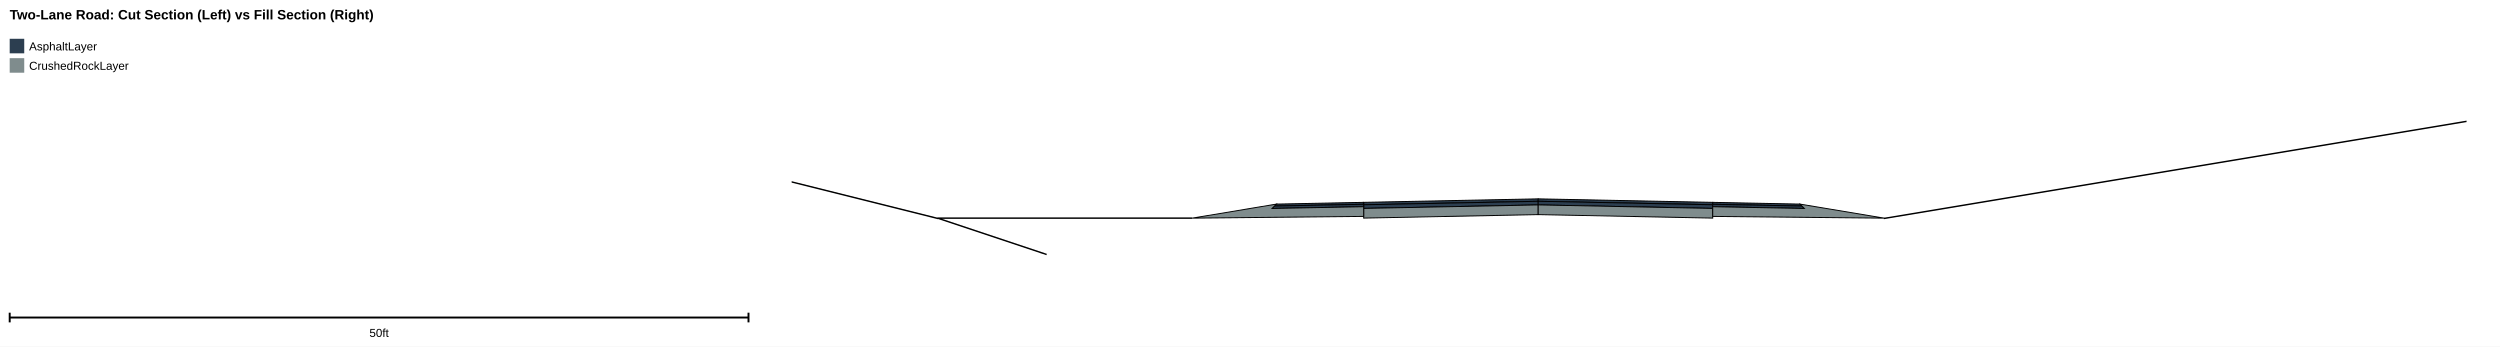
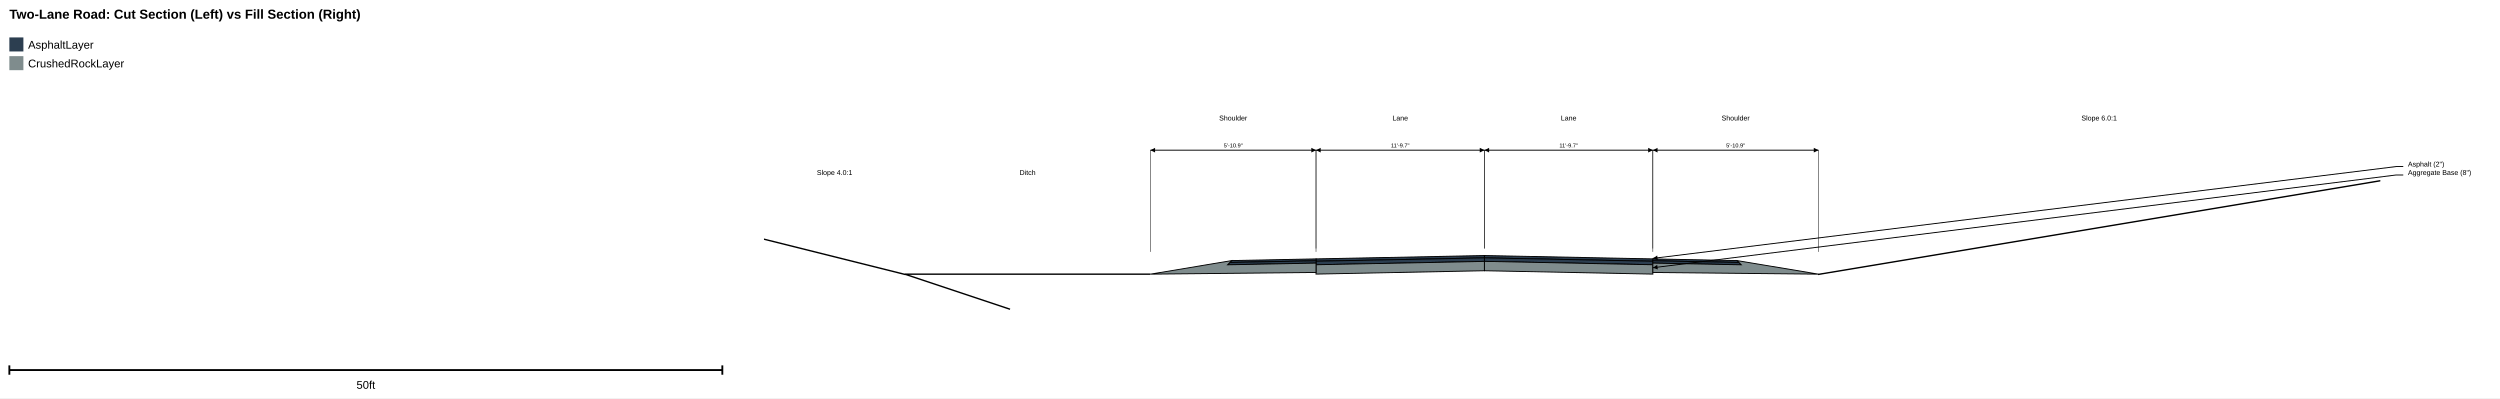
- <svg xmlns="http://www.w3.org/2000/svg" width="2578.5" height="357.5" viewBox="0 0 2578.5 357.5">
-   <rect width="2578.5" height="357.5" fill="white" />
+ <svg xmlns="http://www.w3.org/2000/svg" width="2671.9" height="425.5" viewBox="0 0 2671.9 425.5">
+   <rect width="2671.9" height="425.5" fill="white" />
  <g transform="scale(1,-1)">
-     <g transform="translate(0,-357.5)">
+     <g transform="translate(0,-425.5)">
      <polygon points="1586.50,152.40 1586.50,149.90 1406.50,146.30 1406.50,148.80" fill="#2C3E50" stroke="black" stroke-width="1" />
      <polygon points="1586.50,149.90 1586.50,146.15 1406.50,142.55 1406.50,146.30" fill="#2C3E50" stroke="black" stroke-width="1" />
      <polygon points="1586.50,146.15 1586.50,136.15 1406.50,132.55 1406.50,142.55" fill="#7F8C8D" stroke="black" stroke-width="1" />
      <polygon points="1406.50,148.80 1406.50,146.80 1314.50,145.00 1316.50,147.00" fill="#2C3E50" stroke="black" stroke-width="1" />
      <polygon points="1406.50,146.80 1406.50,144.30 1312.00,142.50 1314.50,145.00" fill="#2C3E50" stroke="black" stroke-width="1" />
      <polygon points="1406.50,144.30 1406.50,134.30 1229.50,132.50 1316.50,147.00 1312.00,142.50" fill="#7F8C8D" stroke="black" stroke-width="1" />
      <polyline points="1229.50,132.50 967.00,132.50 1079.50,95.00" fill="none" stroke="black" stroke-width="1.5" />
      <polygon points="967.00,132.50 967.00,132.00 817.00,169.50 817.00,170.00" fill="#BDC3C7" stroke="black" stroke-width="1" />
      <polygon points="1586.50,152.40 1766.50,148.80 1766.50,146.30 1586.50,149.90" fill="#2C3E50" stroke="black" stroke-width="1" />
      <polygon points="1586.50,149.90 1766.50,146.30 1766.50,142.55 1586.50,146.15" fill="#2C3E50" stroke="black" stroke-width="1" />
      <polygon points="1586.50,146.15 1766.50,142.55 1766.50,132.55 1586.50,136.15" fill="#7F8C8D" stroke="black" stroke-width="1" />
      <polygon points="1766.50,148.80 1856.50,147.00 1858.50,145.00 1766.50,146.80" fill="#2C3E50" stroke="black" stroke-width="1" />
      <polygon points="1766.50,146.80 1858.50,145.00 1861.00,142.50 1766.50,144.30" fill="#2C3E50" stroke="black" stroke-width="1" />
      <polygon points="1766.50,144.30 1861.00,142.50 1856.50,147.00 1943.50,132.50 1766.50,134.30" fill="#7F8C8D" stroke="black" stroke-width="1" />
      <polygon points="1943.50,132.50 2543.50,232.50 2543.50,232.00 1943.50,132.00" fill="#BDC3C7" stroke="black" stroke-width="1" />
+       <text x="892.00" y="238.50" font-family="Arial" font-size="7.5" text-anchor="middle" transform="translate(0,477.00) scale(1,-1)" fill="black">Slope 4.0:1</text>
+       <text x="1098.25" y="238.50" font-family="Arial" font-size="7.5" text-anchor="middle" transform="translate(0,477.00) scale(1,-1)" fill="black">Ditch</text>
+       <text x="1318.00" y="296.75" font-family="Arial" font-size="7.5" text-anchor="middle" transform="translate(0,593.50) scale(1,-1)" fill="black">Shoulder</text>
+       <text x="1496.50" y="296.75" font-family="Arial" font-size="7.5" text-anchor="middle" transform="translate(0,593.50) scale(1,-1)" fill="black">Lane</text>
+       <text x="1676.50" y="296.75" font-family="Arial" font-size="7.5" text-anchor="middle" transform="translate(0,593.50) scale(1,-1)" fill="black">Lane</text>
+       <text x="1855.00" y="296.75" font-family="Arial" font-size="7.5" text-anchor="middle" transform="translate(0,593.50) scale(1,-1)" fill="black">Shoulder</text>
+       <text x="2243.50" y="296.75" font-family="Arial" font-size="7.5" text-anchor="middle" transform="translate(0,593.50) scale(1,-1)" fill="black">Slope 6.0:1</text>
+       <g id="dimension-f9874822">
+         <line x1="1406.50" y1="159.90" x2="1406.50" y2="265.00" stroke="black" stroke-width="0.5" />
+         <line x1="1586.50" y1="159.90" x2="1586.50" y2="265.00" stroke="black" stroke-width="0.5" />
+         <line x1="1406.50" y1="265.00" x2="1586.50" y2="265.00" stroke="black" stroke-width="1" />
+         <polygon points="1406.50,265.00 1401.50,262.50 1401.50,267.50" fill="black" transform="rotate(180.0,1406.50,265.00)" />
+         <polygon points="1586.50,265.00 1581.50,262.50 1581.50,267.50" fill="black" transform="rotate(0.0,1586.50,265.00)" />
+         <text x="1496.50" y="268.00" font-family="Arial" font-size="6.0" text-anchor="middle" transform="translate(0,536.00) scale(1,-1)" fill="black">11'-9.7"</text>
+       </g>
+       <g id="dimension-eadb75a7">
+         <line x1="1229.50" y1="156.30" x2="1229.50" y2="265.00" stroke="black" stroke-width="0.5" />
+         <line x1="1406.50" y1="156.30" x2="1406.50" y2="265.00" stroke="black" stroke-width="0.5" />
+         <line x1="1229.50" y1="265.00" x2="1406.50" y2="265.00" stroke="black" stroke-width="1" />
+         <polygon points="1229.50,265.00 1224.50,262.50 1224.50,267.50" fill="black" transform="rotate(180.0,1229.50,265.00)" />
+         <polygon points="1406.50,265.00 1401.50,262.50 1401.50,267.50" fill="black" transform="rotate(0.0,1406.50,265.00)" />
+         <text x="1318.00" y="268.00" font-family="Arial" font-size="6.0" text-anchor="middle" transform="translate(0,536.00) scale(1,-1)" fill="black">5'-10.9"</text>
+       </g>
+       <g id="dimension-a3af8889">
+         <line x1="1586.50" y1="159.90" x2="1586.50" y2="265.00" stroke="black" stroke-width="0.5" />
+         <line x1="1766.50" y1="159.90" x2="1766.50" y2="265.00" stroke="black" stroke-width="0.5" />
+         <line x1="1586.50" y1="265.00" x2="1766.50" y2="265.00" stroke="black" stroke-width="1" />
+         <polygon points="1586.50,265.00 1581.50,262.50 1581.50,267.50" fill="black" transform="rotate(180.0,1586.50,265.00)" />
+         <polygon points="1766.50,265.00 1761.50,262.50 1761.50,267.50" fill="black" transform="rotate(0.0,1766.50,265.00)" />
+         <text x="1676.50" y="268.00" font-family="Arial" font-size="6.0" text-anchor="middle" transform="translate(0,536.00) scale(1,-1)" fill="black">11'-9.7"</text>
+       </g>
+       <g id="dimension-ae946ac8">
+         <line x1="1766.50" y1="156.30" x2="1766.50" y2="265.00" stroke="black" stroke-width="0.5" />
+         <line x1="1943.50" y1="156.30" x2="1943.50" y2="265.00" stroke="black" stroke-width="0.5" />
+         <line x1="1766.50" y1="265.00" x2="1943.50" y2="265.00" stroke="black" stroke-width="1" />
+         <polygon points="1766.50,265.00 1761.50,262.50 1761.50,267.50" fill="black" transform="rotate(180.0,1766.50,265.00)" />
+         <polygon points="1943.50,265.00 1938.50,262.50 1938.50,267.50" fill="black" transform="rotate(0.0,1943.50,265.00)" />
+         <text x="1855.00" y="268.00" font-family="Arial" font-size="6.0" text-anchor="middle" transform="translate(0,536.00) scale(1,-1)" fill="black">5'-10.9"</text>
+       </g>
+       <g id="leader-43b4e2d6">
+         <polyline points="1766.50,149.35 2561.00,247.50 2568.50,247.50" fill="none" stroke="black" stroke-width="1" />
+         <polygon points="1766.50,149.35 1761.50,146.85 1761.50,151.85" fill="black" transform="rotate(-172.9575,1766.50,149.35)" />
+         <text x="2573.50" y="247.50" font-family="Arial" font-size="7.5" text-anchor="start" transform="translate(0,495.00) scale(1,-1)" fill="black">Asphalt (2")</text>
+       </g>
+       <g id="leader-d0f1cca4">
+         <polyline points="1766.50,139.35 2561.00,238.50 2568.50,238.50" fill="none" stroke="black" stroke-width="1" />
+         <polygon points="1766.50,139.35 1761.50,136.85 1761.50,141.85" fill="black" transform="rotate(-172.8865,1766.50,139.35)" />
+         <text x="2573.50" y="238.50" font-family="Arial" font-size="7.5" text-anchor="start" transform="translate(0,477.00) scale(1,-1)" fill="black">Aggregate Base (8")</text>
+       </g>
    </g>
  </g>
  <text x="10" y="20" font-family="Arial" font-size="14" font-weight="bold">Two-Lane Road: Cut Section (Left) vs Fill Section (Right)</text>
  <rect x="10" y="40" width="15" height="15" fill="#2C3E50" />
  <text x="30" y="52" font-family="Arial" font-size="12">AsphaltLayer</text>
  <rect x="10" y="60" width="15" height="15" fill="#7F8C8D" />
  <text x="30" y="72" font-family="Arial" font-size="12">CrushedRockLayer</text>
-   <line x1="10" y1="327.5" x2="772" y2="327.5" stroke="black" stroke-width="2" />
-   <line x1="10" y1="322.5" x2="10" y2="332.5" stroke="black" stroke-width="2" />
-   <line x1="772" y1="322.5" x2="772" y2="332.5" stroke="black" stroke-width="2" />
-   <text x="391" y="347.5" font-family="Arial" font-size="12" text-anchor="middle">50ft</text>
+   <line x1="10" y1="395.5" x2="772" y2="395.5" stroke="black" stroke-width="2" />
+   <line x1="10" y1="390.5" x2="10" y2="400.5" stroke="black" stroke-width="2" />
+   <line x1="772" y1="390.5" x2="772" y2="400.5" stroke="black" stroke-width="2" />
+   <text x="391" y="415.5" font-family="Arial" font-size="12" text-anchor="middle">50ft</text>
</svg>
